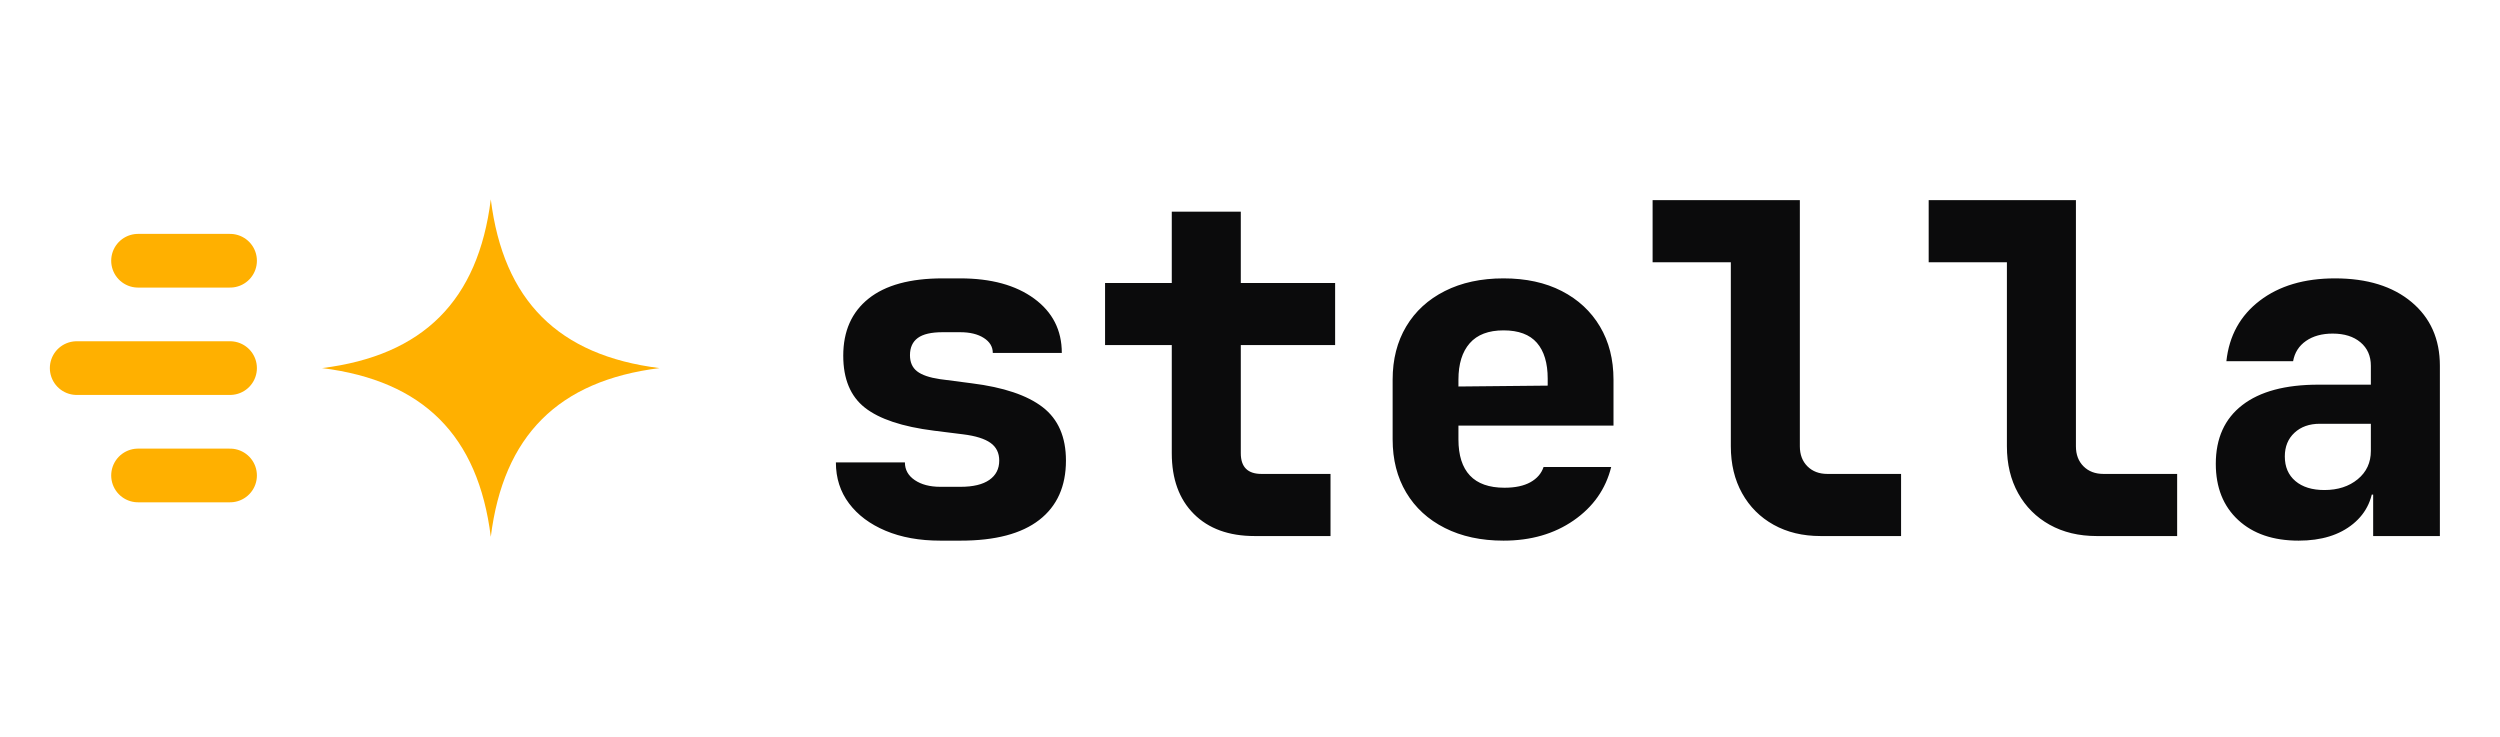
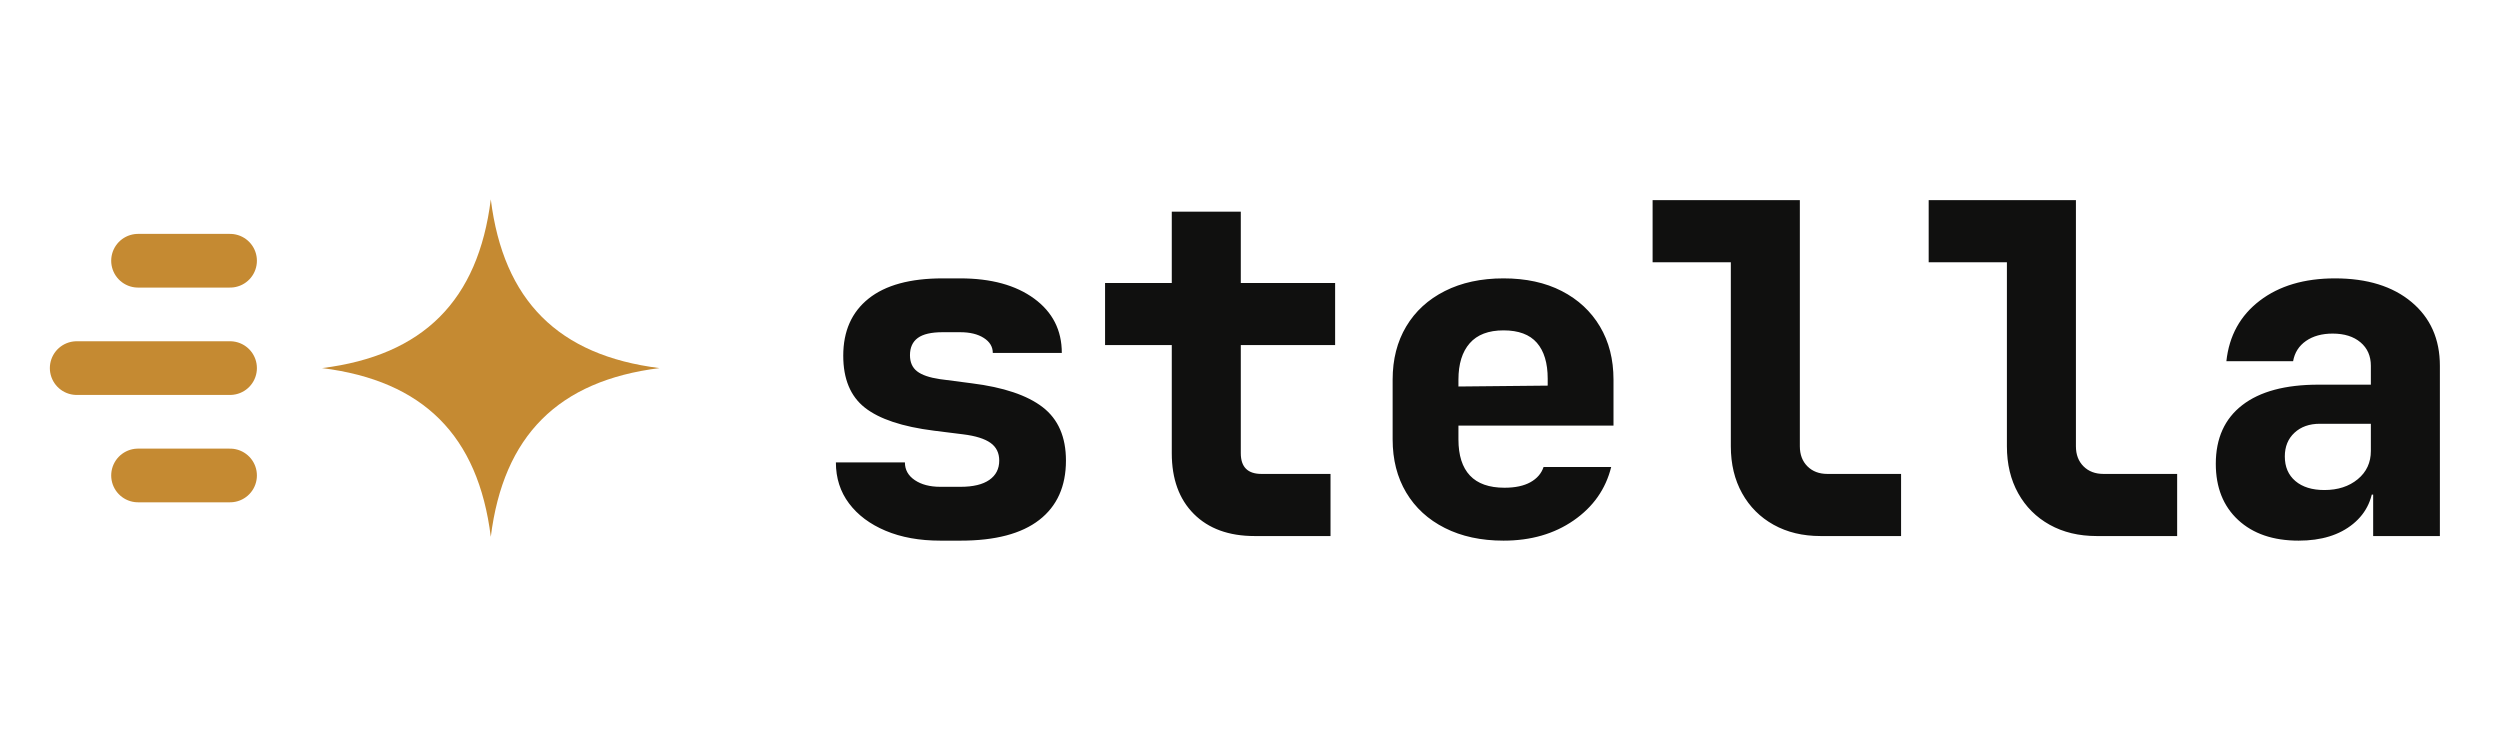
<svg xmlns="http://www.w3.org/2000/svg" width="326" height="96" viewBox="0 0 326 96" fill="none">
-   <line x1="10" y1="48" x2="30" y2="48" stroke="#FFB000" stroke-width="7" stroke-linecap="round" />
-   <line x1="18" y1="34" x2="30" y2="34" stroke="#FFB000" stroke-width="7" stroke-linecap="round" />
-   <line x1="18" y1="62" x2="30" y2="62" stroke="#FFB000" stroke-width="7" stroke-linecap="round" />
-   <path d="M64 26 C65.65 39.2 72.8 46.35 86 48 C72.8 49.65 65.65 56.8 64 70 C62.35 56.8 55.2 49.65 42 48 C55.2 46.35 62.35 39.2 64 26 Z" fill="#FFB000" />
-   <path d="M122.62 70.5Q118.54 70.5 115.48 69.21Q112.42 67.92 110.71 65.64Q109.0 63.36 109.0 60.3H118.0Q118.0 61.74 119.29 62.61Q120.58 63.48 122.62 63.48H125.26Q127.72 63.48 129.01 62.58Q130.3 61.68 130.3 60.06Q130.3 58.56 129.16 57.75Q128.02 56.94 125.62 56.64L121.78 56.16Q115.6 55.38 112.78 53.16Q109.96 50.94 109.96 46.38Q109.96 41.58 113.26 38.94Q116.56 36.3 122.92 36.3H125.2Q131.26 36.3 134.86 38.94Q138.46 41.58 138.46 46.02H129.46Q129.46 44.82 128.29 44.07Q127.12 43.32 125.2 43.32H122.92Q120.7 43.32 119.68 44.07Q118.66 44.82 118.66 46.32Q118.66 47.7 119.59 48.42Q120.52 49.14 122.56 49.44L126.7 49.98Q132.94 50.76 135.97 53.1Q139.0 55.44 139.0 60.06Q139.0 65.1 135.52 67.8Q132.04 70.5 125.26 70.5Z M163.6 69.9Q158.56 69.9 155.68 67.02Q152.8 64.14 152.8 59.1V45H144.1V36.9H152.8V27.6H161.8V36.9H174.1V45H161.8V59.1Q161.8 61.8 164.5 61.8H173.5V69.9Z M196.06 70.5Q191.68 70.5 188.41 68.85Q185.14 67.2 183.37 64.23Q181.6 61.26 181.6 57.3V49.5Q181.6 45.54 183.37 42.57Q185.14 39.6 188.41 37.95Q191.68 36.3 196.06 36.3Q200.44 36.3 203.65 37.95Q206.86 39.6 208.63 42.57Q210.4 45.54 210.4 49.5V55.5H190.18V57.3Q190.18 60.42 191.68 62.01Q193.18 63.6 196.18 63.6Q198.28 63.6 199.57 62.88Q200.86 62.16 201.28 60.9H210.1Q209.02 65.22 205.21 67.86Q201.4 70.5 196.06 70.5ZM201.82 50.88V49.38Q201.82 46.32 200.41 44.7Q199.0 43.08 196.06 43.08Q193.12 43.08 191.65 44.76Q190.18 46.44 190.18 49.5V50.4L202.42 50.28Z M237.4 69.9Q233.92 69.9 231.28 68.43Q228.64 66.96 227.17 64.32Q225.7 61.68 225.7 58.2V34.2H215.5V26.1H234.7V58.2Q234.7 59.82 235.69 60.81Q236.68 61.8 238.3 61.8H247.9V69.9Z M273.4 69.9Q269.92 69.9 267.28 68.43Q264.64 66.96 263.17 64.32Q261.7 61.68 261.7 58.2V34.2H251.5V26.1H270.7V58.2Q270.7 59.82 271.69 60.81Q272.68 61.8 274.3 61.8H283.9V69.9Z M299.74 70.5Q294.76 70.5 291.85 67.8Q288.94 65.1 288.94 60.48Q288.94 55.5 292.39 52.83Q295.84 50.16 302.32 50.16H309.16V47.7Q309.16 45.78 307.81 44.64Q306.46 43.5 304.18 43.5Q302.08 43.5 300.7 44.46Q299.32 45.42 299.02 47.1H290.32Q290.86 42.12 294.67 39.21Q298.48 36.3 304.48 36.3Q310.78 36.3 314.47 39.39Q318.16 42.48 318.16 47.7V69.9H309.46V64.5H308.02L309.52 62.4Q309.52 66.12 306.85 68.31Q304.18 70.5 299.74 70.5ZM303.1 63.9Q305.74 63.9 307.45 62.49Q309.16 61.08 309.16 58.8V55.26H302.5Q300.46 55.26 299.2 56.43Q297.94 57.6 297.94 59.52Q297.94 61.56 299.32 62.73Q300.7 63.9 303.1 63.9Z" fill="#0B0B0C" />
+   <line x1="10" y1="48" x2="30" y2="48" stroke="#C58A32" stroke-width="7" stroke-linecap="round" />
+   <line x1="18" y1="34" x2="30" y2="34" stroke="#C58A32" stroke-width="7" stroke-linecap="round" />
+   <line x1="18" y1="62" x2="30" y2="62" stroke="#C58A32" stroke-width="7" stroke-linecap="round" />
+   <path d="M64 26 C65.65 39.2 72.8 46.35 86 48 C72.8 49.65 65.65 56.8 64 70 C62.35 56.8 55.2 49.65 42 48 C55.2 46.35 62.35 39.2 64 26 Z" fill="#C58A32" />
+   <path d="M122.62 70.5Q118.54 70.5 115.48 69.21Q112.42 67.92 110.71 65.64Q109.0 63.36 109.0 60.3H118.0Q118.0 61.74 119.29 62.61Q120.58 63.48 122.62 63.48H125.26Q127.72 63.48 129.01 62.58Q130.3 61.68 130.3 60.06Q130.3 58.56 129.16 57.75Q128.02 56.94 125.62 56.64L121.78 56.16Q115.6 55.38 112.78 53.16Q109.96 50.94 109.96 46.38Q109.96 41.58 113.26 38.94Q116.56 36.3 122.92 36.3H125.2Q131.26 36.3 134.86 38.94Q138.46 41.58 138.46 46.02H129.46Q129.46 44.82 128.29 44.07Q127.12 43.32 125.2 43.32H122.92Q120.7 43.32 119.68 44.07Q118.66 44.82 118.66 46.32Q118.66 47.7 119.59 48.42Q120.52 49.14 122.56 49.44L126.7 49.98Q132.94 50.76 135.97 53.1Q139.0 55.44 139.0 60.06Q139.0 65.1 135.52 67.8Q132.04 70.5 125.26 70.5Z M163.6 69.9Q158.56 69.9 155.68 67.02Q152.8 64.14 152.8 59.1V45H144.1V36.9H152.8V27.6H161.8V36.9H174.1V45H161.8V59.1Q161.8 61.8 164.5 61.8H173.5V69.9Z M196.06 70.5Q191.68 70.5 188.41 68.85Q185.14 67.2 183.37 64.23Q181.6 61.26 181.6 57.3V49.5Q181.6 45.54 183.37 42.57Q185.14 39.6 188.41 37.95Q191.68 36.3 196.06 36.3Q200.44 36.3 203.65 37.95Q206.86 39.6 208.63 42.57Q210.4 45.54 210.4 49.5V55.5H190.18V57.3Q190.18 60.42 191.68 62.01Q193.18 63.6 196.18 63.6Q198.28 63.6 199.57 62.88Q200.86 62.16 201.28 60.9H210.1Q209.02 65.22 205.21 67.86Q201.4 70.5 196.06 70.5ZM201.82 50.88V49.38Q201.82 46.32 200.41 44.7Q199.0 43.08 196.06 43.08Q193.12 43.08 191.65 44.76Q190.18 46.44 190.18 49.5V50.4L202.42 50.28Z M237.4 69.9Q233.92 69.9 231.28 68.43Q228.64 66.96 227.17 64.32Q225.7 61.68 225.7 58.2V34.2H215.5V26.1H234.7V58.2Q234.7 59.82 235.69 60.81Q236.68 61.8 238.3 61.8H247.9V69.9Z M273.4 69.9Q269.92 69.9 267.28 68.43Q264.64 66.96 263.17 64.32Q261.7 61.68 261.7 58.2V34.2H251.5V26.1H270.7V58.2Q270.7 59.82 271.69 60.81Q272.68 61.8 274.3 61.8H283.9V69.9Z M299.74 70.5Q294.76 70.5 291.85 67.8Q288.94 65.1 288.94 60.48Q288.94 55.5 292.39 52.83Q295.84 50.16 302.32 50.16H309.16V47.7Q309.16 45.78 307.81 44.64Q306.46 43.5 304.18 43.5Q302.08 43.5 300.7 44.46Q299.32 45.42 299.02 47.1H290.32Q290.86 42.12 294.67 39.21Q298.48 36.3 304.48 36.3Q310.78 36.3 314.47 39.39Q318.16 42.48 318.16 47.7V69.9H309.46V64.5H308.02L309.52 62.4Q309.52 66.12 306.85 68.31Q304.18 70.5 299.74 70.5ZM303.1 63.9Q305.74 63.9 307.45 62.49Q309.16 61.08 309.16 58.8V55.26H302.5Q300.46 55.26 299.2 56.43Q297.94 57.6 297.94 59.52Q297.94 61.56 299.32 62.73Q300.7 63.9 303.1 63.9Z" fill="#10100F" />
</svg>
